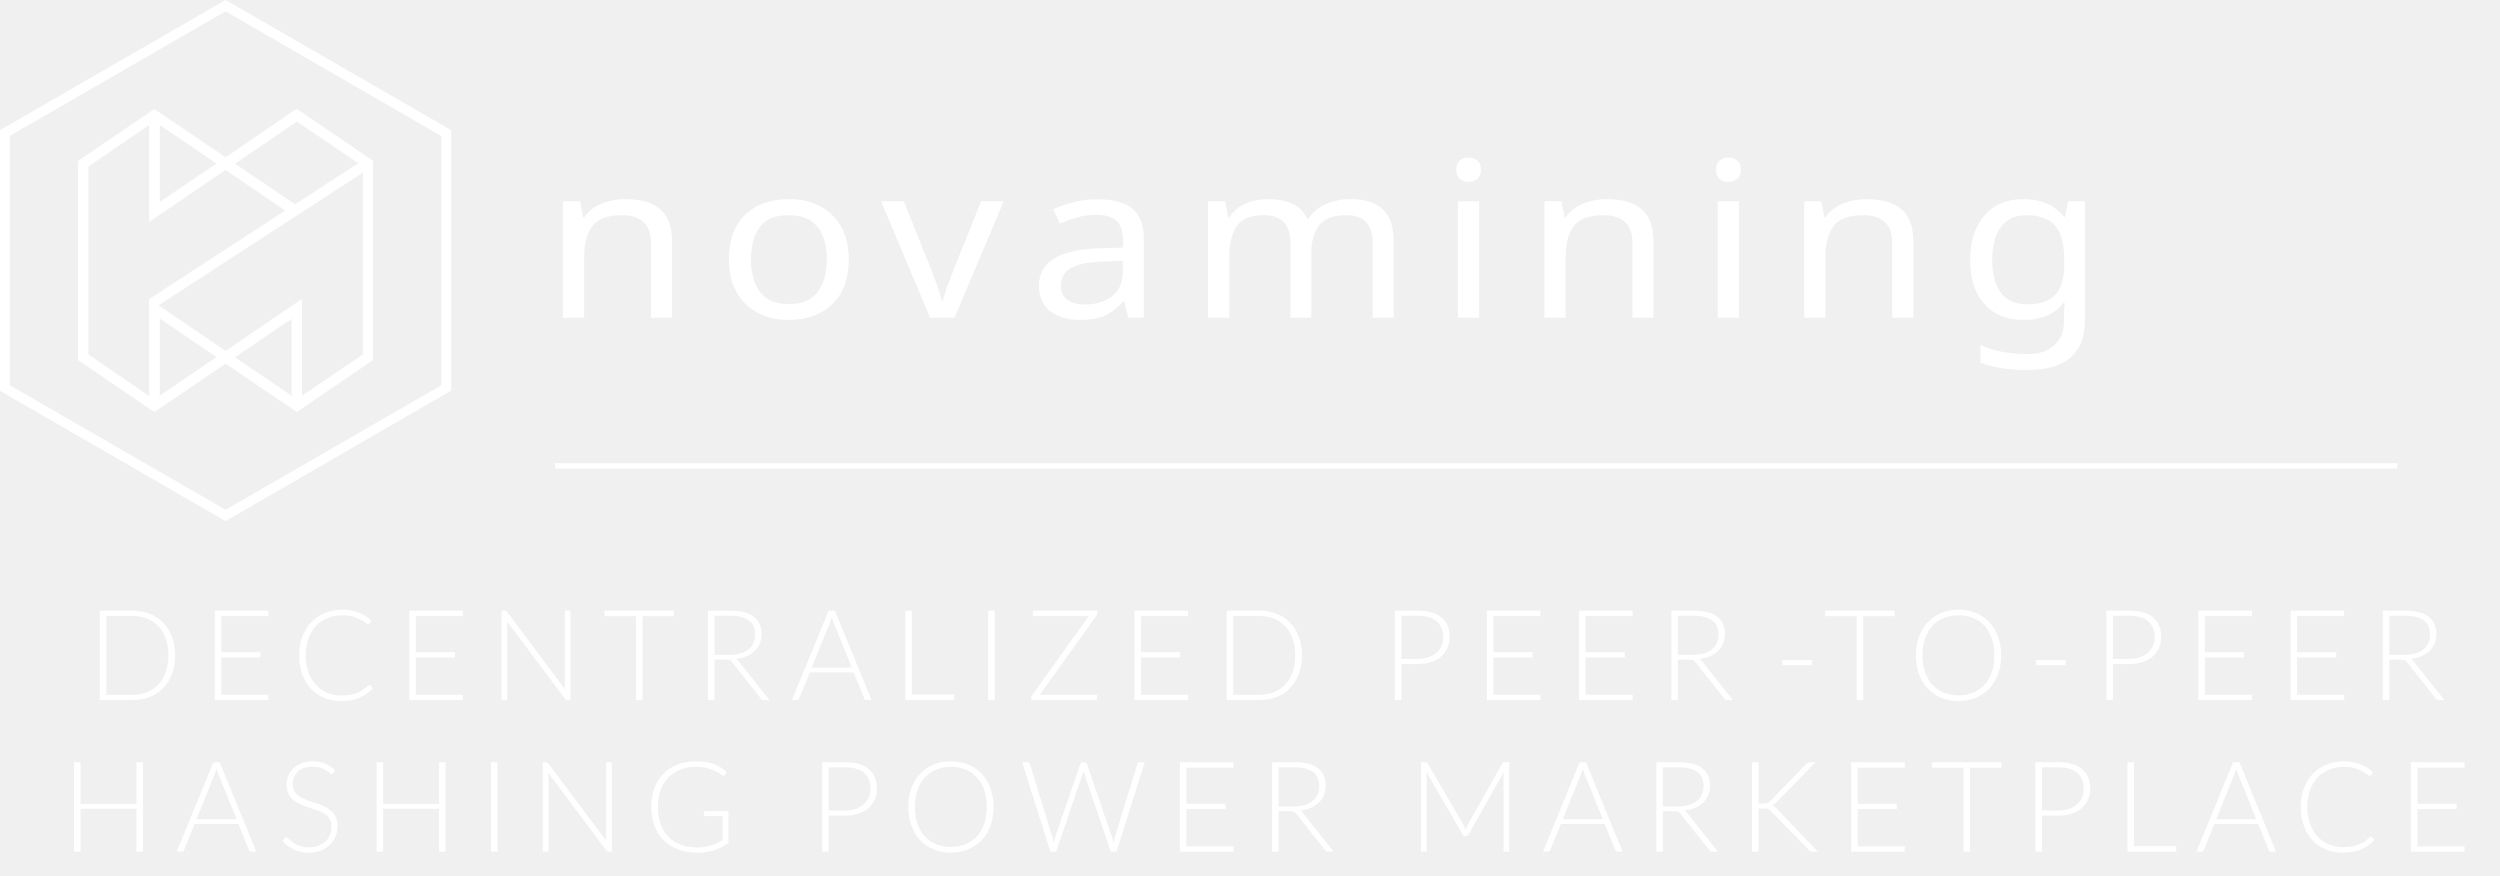
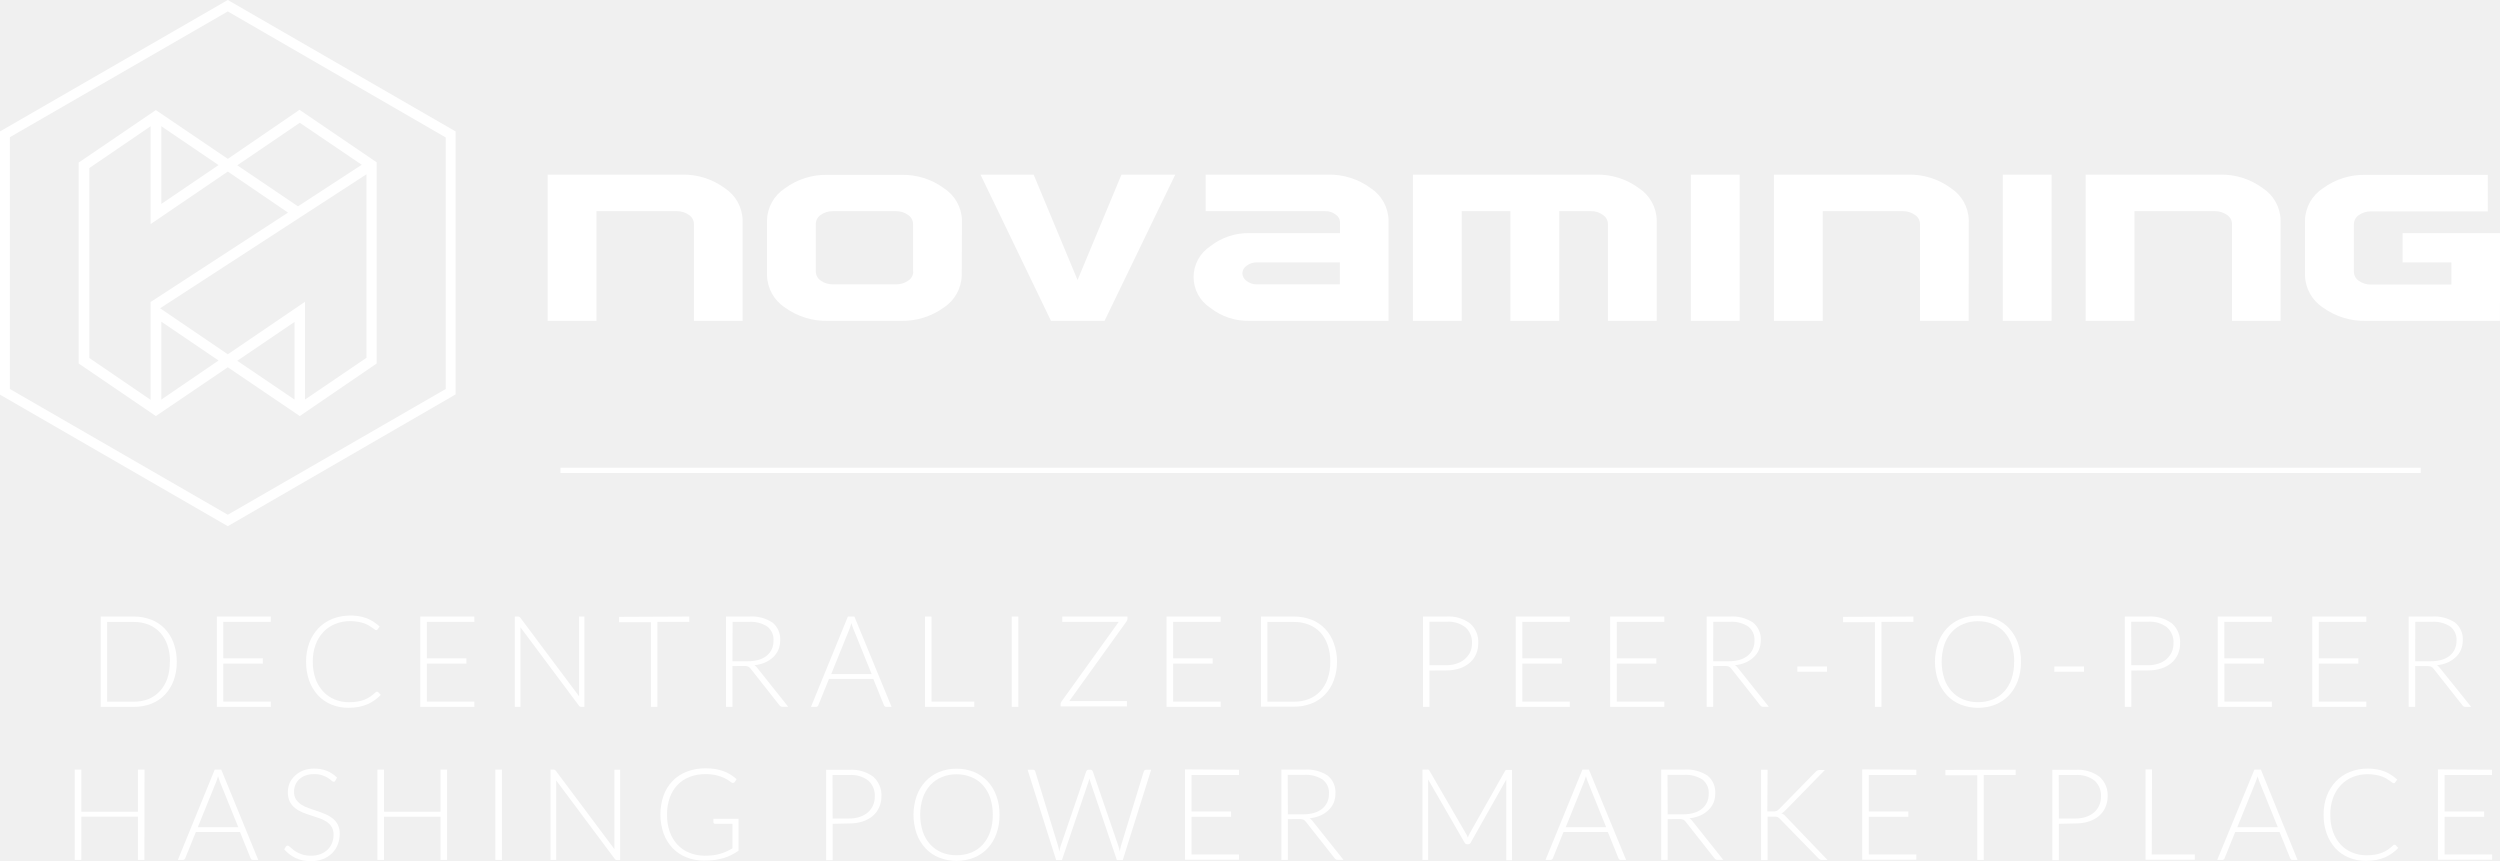
- <svg xmlns="http://www.w3.org/2000/svg" viewBox="0 0 474.96 166.26">
+ <svg xmlns="http://www.w3.org/2000/svg" viewBox="0 0 470.37 161.99">
  <defs>
-     <style>.a,.b,.c,.h{fill:#fff;}.b{font-size:45.87px;font-family:SFAutomatonExtended, SF Automaton Extended;letter-spacing:0.1em;}.c{font-size:24px;font-family:Lato-Light, Lato;font-weight:300;letter-spacing:0.15em;}.d{letter-spacing:0.06em;}.e{letter-spacing:0.09em;}.f{letter-spacing:0.15em;}.g{letter-spacing:0.13em;}.h{stroke:#fff;stroke-miterlimit:10;}</style>
+     <style>.a,.b{fill:#fff;}.b{stroke:#fff;stroke-miterlimit:10;}</style>
  </defs>
  <path class="a" d="M132.92,89.39V51.54L118.4,41.66l-13.49,9.23L91.37,41.71,76.85,51.59v37.8l14.52,9.89,13.54-9.18h0l13.54,9.18Zm-13.49,6.79V77.78l-14.52,9.88h0L92.17,79,131,53.79V88.32ZM130.11,52l-12,7.82L106.69,52.1l11.76-8ZM92.4,44.75l10.77,7.31L92.4,59.37ZM78.86,52.62l11.53-7.87V63.16l14.52-9.88L116.24,61,90.39,77.82h0V96.23L78.86,88.36ZM92.4,96.18V81.52l10.77,7.31Zm25.06-14.61V96.18l-10.77-7.3Z" transform="translate(-62.05 -21)" />
  <path class="a" d="M104.91,120,62.05,95.25V45.73L104.91,21l42.86,24.73V95.2l-.47.28Zm-41-25.81,41,23.66,41-23.66V46.86l-41-23.71-41,23.66Z" transform="translate(-62.05 -21)" />
-   <text class="b" transform="translate(103.04 60.37) scale(1 0.9)">novamining</text>
-   <text class="c" transform="translate(16.45 133)">DECENTRALIZED PEER<tspan class="d" x="320.53" y="0">-</tspan>
-     <tspan class="e" x="329.95" y="0">T</tspan>
-     <tspan class="f" x="346.14" y="0">O-PEER</tspan>
-     <tspan x="-4.9" y="28.8">HASHING POWER MARKETPL</tspan>
-     <tspan class="g" x="400.54" y="28.8">A</tspan>
-     <tspan x="419.25" y="28.8">CE</tspan>
-   </text>
-   <line class="h" x1="105.45" y1="88.5" x2="455.45" y2="88.5" />
+   <path class="a" d="M201.77,81.37h-9.16V63.13a2.05,2.05,0,0,0-.94-1.69,3.83,3.83,0,0,0-2.28-.71H174.27V81.37h-9.18V53.86H190.3a13,13,0,0,1,8.11,2.54,7.38,7.38,0,0,1,3.36,6Z" transform="translate(-62.05 -21)" />
+   <path class="a" d="M243,72.76a7.45,7.45,0,0,1-3.36,6.09,13.24,13.24,0,0,1-8.1,2.52H217.83a13.25,13.25,0,0,1-8.11-2.52,7.45,7.45,0,0,1-3.36-6.09V62.44a7.38,7.38,0,0,1,3.36-6,13,13,0,0,1,8.11-2.54h13.75a13,13,0,0,1,8.1,2.54,7.38,7.38,0,0,1,3.36,6Zm-9.16-.68V63.13a2.05,2.05,0,0,0-.94-1.69,3.81,3.81,0,0,0-2.28-.71H218.74a3.83,3.83,0,0,0-2.28.71,2.08,2.08,0,0,0-.92,1.69v8.95a2.1,2.1,0,0,0,.92,1.71,3.83,3.83,0,0,0,2.28.71h11.92a3.81,3.81,0,0,0,2.28-.71A2,2,0,0,0,233.88,72.08Z" transform="translate(-62.05 -21)" />
+   <path class="a" d="M283.17,53.86l-13.3,27.51H259.79L246.53,53.86h10l8.26,19.83,8.26-19.83Z" transform="translate(-62.05 -21)" />
+   <path class="a" d="M323.3,81.37H297.17a11.55,11.55,0,0,1-7.44-2.48,6.9,6.9,0,0,1,0-11.53,11.57,11.57,0,0,1,7.44-2.5h17V62.79a1.73,1.73,0,0,0-.83-1.43,3.07,3.07,0,0,0-1.92-.63H288.9V53.86h22.94a13,13,0,0,1,8.1,2.54,7.38,7.38,0,0,1,3.36,6Zm-9.16-6.87V70.37H298.53a3.13,3.13,0,0,0-1.92.62,1.75,1.75,0,0,0-.81,1.43,1.8,1.8,0,0,0,.81,1.45,3.07,3.07,0,0,0,1.92.63Z" transform="translate(-62.05 -21)" />
+   <path class="a" d="M373.76,81.37h-9.18V63.13a2.07,2.07,0,0,0-.95-1.69,3.59,3.59,0,0,0-2.26-.71h-5.95V81.37h-9.19V60.73h-9.16V81.37h-9.18V53.86h34.4a13,13,0,0,1,8.11,2.54,7.38,7.38,0,0,1,3.36,6Z" transform="translate(-62.05 -21)" />
+   <path class="a" d="M389.36,81.37h-9.18V53.86h9.18Z" transform="translate(-62.05 -21)" />
+   <path class="a" d="M432.45,81.37h-9.16V63.13a2.05,2.05,0,0,0-.94-1.69,3.84,3.84,0,0,0-2.29-.71H405V81.37h-9.19V53.86H421a13,13,0,0,1,8.11,2.54,7.38,7.38,0,0,1,3.36,6Z" transform="translate(-62.05 -21)" />
+   <path class="a" d="M448.05,81.37h-9.18V53.86h9.18Z" transform="translate(-62.05 -21)" />
+   <path class="a" d="M491.14,81.37H482V63.13a2.05,2.05,0,0,0-.94-1.69,3.83,3.83,0,0,0-2.28-.71H463.64V81.37h-9.18V53.86h25.22a13,13,0,0,1,8.1,2.54,7.38,7.38,0,0,1,3.36,6Z" transform="translate(-62.05 -21)" />
+   <path class="a" d="M532.41,81.37H507.2a13.25,13.25,0,0,1-8.11-2.52,7.45,7.45,0,0,1-3.36-6.09V62.44a7.38,7.38,0,0,1,3.36-6,13,13,0,0,1,8.11-2.54h22.93v6.87h-22a3.83,3.83,0,0,0-2.28.71,2.08,2.08,0,0,0-.92,1.69v8.95a2.1,2.1,0,0,0,.92,1.71,3.83,3.83,0,0,0,2.28.71h15.14V70.37h-9.18V64.86h18.34Z" transform="translate(-62.05 -21)" />
+   <path class="a" d="M95.31,145.5a10,10,0,0,1-.59,3.54,7.69,7.69,0,0,1-1.66,2.68,7.07,7.07,0,0,1-2.55,1.69,9,9,0,0,1-3.3.59H81V137h6.2a9,9,0,0,1,3.3.59,7.07,7.07,0,0,1,2.55,1.69A7.69,7.69,0,0,1,94.72,142,10,10,0,0,1,95.31,145.5Zm-1.28,0a9.36,9.36,0,0,0-.49-3.16A6.78,6.78,0,0,0,92.16,140,6,6,0,0,0,90,138.52a7.37,7.37,0,0,0-2.79-.5h-5v15h5a7.37,7.37,0,0,0,2.79-.5A6,6,0,0,0,92.16,151a6.78,6.78,0,0,0,1.38-2.36A9.4,9.4,0,0,0,94,145.5Z" transform="translate(-62.05 -21)" />
+   <path class="a" d="M113,137v1h-8.94v6.86h7.44v1h-7.44V153H113v1H102.85V137Z" transform="translate(-62.05 -21)" />
+   <path class="a" d="M133,151.14a.29.29,0,0,1,.21.09l.48.51a7.92,7.92,0,0,1-1.15,1,7.58,7.58,0,0,1-1.37.77,8.31,8.31,0,0,1-1.62.49,10.42,10.42,0,0,1-1.93.17,8.14,8.14,0,0,1-3.24-.62,7.1,7.1,0,0,1-2.52-1.75,8.13,8.13,0,0,1-1.64-2.74,10.38,10.38,0,0,1-.58-3.58,9.93,9.93,0,0,1,.6-3.52,8,8,0,0,1,1.71-2.75,7.59,7.59,0,0,1,2.62-1.77,9.66,9.66,0,0,1,5.07-.49,7.78,7.78,0,0,1,1.44.39,7,7,0,0,1,1.25.64,10.44,10.44,0,0,1,1.15.89l-.37.54a.32.32,0,0,1-.3.15.54.54,0,0,1-.27-.13l-.43-.31c-.17-.13-.38-.26-.62-.41a5.9,5.9,0,0,0-.87-.41,7.59,7.59,0,0,0-1.17-.31,8.38,8.38,0,0,0-1.5-.13,7.3,7.3,0,0,0-2.84.54,6.19,6.19,0,0,0-2.23,1.52,6.91,6.91,0,0,0-1.46,2.4,9,9,0,0,0-.52,3.16,9.46,9.46,0,0,0,.51,3.22,7,7,0,0,0,1.43,2.39,6.06,6.06,0,0,0,2.15,1.5,6.88,6.88,0,0,0,2.7.53,9.74,9.74,0,0,0,1.62-.12,6.36,6.36,0,0,0,1.32-.36,5.87,5.87,0,0,0,1.11-.59,7.64,7.64,0,0,0,1-.82l.12-.08A.24.24,0,0,1,133,151.14Z" transform="translate(-62.05 -21)" />
+   <path class="a" d="M151.3,137v1h-8.94v6.86h7.44v1h-7.44V153h8.94v1H141.12V137Z" transform="translate(-62.05 -21)" />
+   <path class="a" d="M159.77,137.06a.57.57,0,0,1,.2.19L171,152a5.58,5.58,0,0,1,0-.7V137H172v17h-.59a.51.51,0,0,1-.44-.24l-11-14.74q0,.36,0,.69V154h-1.06V137h.6A.62.62,0,0,1,159.77,137.06Z" transform="translate(-62.05 -21)" />
+   <path class="a" d="M191.74,137v1h-6V154h-1.22V138.06h-6v-1Z" transform="translate(-62.05 -21)" />
+   <path class="a" d="M199.86,146.32V154h-1.22V137H203a7.11,7.11,0,0,1,4.39,1.13,4,4,0,0,1,1.45,3.33,4.66,4.66,0,0,1-.33,1.78,4.18,4.18,0,0,1-1,1.41,5.15,5.15,0,0,1-1.52,1,6.75,6.75,0,0,1-2,.51,2.12,2.12,0,0,1,.52.48l5.84,7.34h-1.07a.67.67,0,0,1-.33-.07,1,1,0,0,1-.27-.24l-5.43-6.89a1.22,1.22,0,0,0-.44-.37,1.89,1.89,0,0,0-.73-.11Zm0-.91h2.95a7,7,0,0,0,2-.27,4.32,4.32,0,0,0,1.51-.78,3.36,3.36,0,0,0,.94-1.21,3.7,3.7,0,0,0,.32-1.59,3.12,3.12,0,0,0-1.18-2.69A5.76,5.76,0,0,0,203,138h-3.11Z" transform="translate(-62.05 -21)" />
+   <path class="a" d="M229.8,154h-1a.4.4,0,0,1-.27-.09.66.66,0,0,1-.17-.23l-2-4.94h-8.34l-2,4.94a.48.48,0,0,1-.16.22.43.43,0,0,1-.29.1h-.94l6.95-17h1.22Zm-11.36-6.17h7.61l-3.47-8.58c-.06-.13-.11-.29-.17-.46s-.11-.35-.17-.55c-.05.2-.11.38-.17.55s-.11.33-.16.47Z" transform="translate(-62.05 -21)" />
+   <path class="a" d="M237.31,153h8.05v1h-9.27V137h1.22Z" transform="translate(-62.05 -21)" />
+   <path class="a" d="M253.65,154h-1.24V137h1.24Z" transform="translate(-62.05 -21)" />
+   <path class="a" d="M274.18,137v.42a.86.86,0,0,1-.17.49l-10.78,15h10.85v1H261.6v-.44a.79.79,0,0,1,.14-.44L272.54,138H261.91v-1Z" transform="translate(-62.05 -21)" />
+   <path class="a" d="M291.71,137v1h-8.94v6.86h7.44v1h-7.44V153h8.94v1H281.53V137Z" transform="translate(-62.05 -21)" />
+   <path class="a" d="M313.61,145.5A10,10,0,0,1,313,149a7.54,7.54,0,0,1-1.66,2.68,7.07,7.07,0,0,1-2.55,1.69,8.93,8.93,0,0,1-3.3.59h-6.19V137h6.19a8.93,8.93,0,0,1,3.3.59,7.07,7.07,0,0,1,2.55,1.69A7.54,7.54,0,0,1,313,142,10,10,0,0,1,313.61,145.5Zm-1.27,0a9.35,9.35,0,0,0-.5-3.16,6.63,6.63,0,0,0-1.38-2.36,6,6,0,0,0-2.16-1.46,7.37,7.37,0,0,0-2.79-.5h-5v15h5a7.37,7.37,0,0,0,2.79-.5,6,6,0,0,0,2.16-1.46,6.63,6.63,0,0,0,1.38-2.36A9.39,9.39,0,0,0,312.34,145.5Z" transform="translate(-62.05 -21)" />
+   <path class="a" d="M331,147.16V154h-1.22V137h4.38a6.73,6.73,0,0,1,4.5,1.31,4.62,4.62,0,0,1,1.52,3.73,5.1,5.1,0,0,1-.41,2.05,4.66,4.66,0,0,1-1.2,1.62,5.58,5.58,0,0,1-1.89,1.05,7.94,7.94,0,0,1-2.52.38Zm0-1h3.16a6,6,0,0,0,2-.32,4.2,4.2,0,0,0,1.51-.86,3.8,3.8,0,0,0,1-1.3,4,4,0,0,0,.33-1.64,3.77,3.77,0,0,0-1.21-3,5.27,5.27,0,0,0-3.59-1.06H331Z" transform="translate(-62.05 -21)" />
+   <path class="a" d="M357.41,137v1h-8.94v6.86h7.44v1h-7.44V153h8.94v1H347.23V137Z" transform="translate(-62.05 -21)" />
+   <path class="a" d="M375.19,137v1h-8.94v6.86h7.44v1h-7.44V153h8.94v1H365V137Z" transform="translate(-62.05 -21)" />
+   <path class="a" d="M384.38,146.32V154h-1.22V137h4.33a7.09,7.09,0,0,1,4.39,1.13,4,4,0,0,1,1.46,3.33,4.67,4.67,0,0,1-.34,1.78,4,4,0,0,1-1,1.41,5.23,5.23,0,0,1-1.51,1,6.81,6.81,0,0,1-2,.51,2,2,0,0,1,.52.48l5.84,7.34H393.8a.7.7,0,0,1-.33-.07,1,1,0,0,1-.27-.24l-5.43-6.89a1.15,1.15,0,0,0-.44-.37,1.89,1.89,0,0,0-.73-.11Zm0-.91h3a7,7,0,0,0,2-.27,4.32,4.32,0,0,0,1.51-.78,3.26,3.26,0,0,0,.94-1.21,3.7,3.7,0,0,0,.32-1.59,3.12,3.12,0,0,0-1.18-2.69,5.74,5.74,0,0,0-3.46-.88h-3.11Z" transform="translate(-62.05 -21)" />
+   <path class="a" d="M400.22,146.39h5.58v1h-5.58Z" transform="translate(-62.05 -21)" />
+   <path class="a" d="M422.05,137v1h-6V154h-1.23V138.06h-6v-1Z" transform="translate(-62.05 -21)" />
+   <path class="a" d="M442.29,145.5a10.28,10.28,0,0,1-.58,3.57,8.11,8.11,0,0,1-1.66,2.74,7.17,7.17,0,0,1-2.56,1.75,9,9,0,0,1-6.57,0,7.25,7.25,0,0,1-2.56-1.75,8.11,8.11,0,0,1-1.66-2.74,11,11,0,0,1,0-7.12,8.11,8.11,0,0,1,1.66-2.74,7.41,7.41,0,0,1,2.56-1.76,8.48,8.48,0,0,1,3.28-.62,8.35,8.35,0,0,1,3.29.62,7.17,7.17,0,0,1,2.56,1.75,8.16,8.16,0,0,1,1.66,2.75A10.25,10.25,0,0,1,442.29,145.5Zm-1.27,0a9.67,9.67,0,0,0-.49-3.19,6.92,6.92,0,0,0-1.39-2.4,5.84,5.84,0,0,0-2.15-1.5,7.19,7.19,0,0,0-2.79-.53,7.09,7.09,0,0,0-2.77.53,6,6,0,0,0-2.16,1.5,6.79,6.79,0,0,0-1.4,2.4,10.46,10.46,0,0,0,0,6.39,6.79,6.79,0,0,0,1.4,2.4,6.09,6.09,0,0,0,2.16,1.5,7.27,7.27,0,0,0,2.77.51,7.37,7.37,0,0,0,2.79-.51,6,6,0,0,0,2.15-1.5,6.92,6.92,0,0,0,1.39-2.4A9.6,9.6,0,0,0,441,145.5Z" transform="translate(-62.05 -21)" />
+   <path class="a" d="M448.57,146.39h5.58v1h-5.58Z" transform="translate(-62.05 -21)" />
+   <path class="a" d="M463.05,147.16V154h-1.22V137h4.38a6.78,6.78,0,0,1,4.51,1.31,4.65,4.65,0,0,1,1.51,3.73,4.94,4.94,0,0,1-.41,2.05,4.64,4.64,0,0,1-1.19,1.62,5.63,5.63,0,0,1-1.9,1.05,7.85,7.85,0,0,1-2.52.38Zm0-1h3.16a6.07,6.07,0,0,0,2-.32,4.25,4.25,0,0,0,1.5-.86,3.8,3.8,0,0,0,.95-1.3,4,4,0,0,0,.33-1.64,3.77,3.77,0,0,0-1.21-3,5.27,5.27,0,0,0-3.59-1.06h-3.16Z" transform="translate(-62.05 -21)" />
+   <path class="a" d="M489.49,137v1h-8.94v6.86H488v1h-7.44V153h8.94v1H479.31V137Z" transform="translate(-62.05 -21)" />
+   <path class="a" d="M507.27,137v1h-8.94v6.86h7.44v1h-7.44V153h8.94v1H497.1V137Z" transform="translate(-62.05 -21)" />
+   <path class="a" d="M516.46,146.32V154h-1.22V137h4.33a7.09,7.09,0,0,1,4.39,1.13,4,4,0,0,1,1.46,3.33,4.67,4.67,0,0,1-.34,1.78,4,4,0,0,1-1,1.41,5.28,5.28,0,0,1-1.52,1,6.73,6.73,0,0,1-2,.51,1.82,1.82,0,0,1,.52.48L527,154h-1.07a.72.72,0,0,1-.33-.07.83.83,0,0,1-.26-.24l-5.44-6.89a1.15,1.15,0,0,0-.44-.37,1.83,1.83,0,0,0-.72-.11Zm0-.91h3a7,7,0,0,0,2-.27,4.23,4.23,0,0,0,1.51-.78,3.26,3.26,0,0,0,.94-1.21,3.71,3.71,0,0,0,.33-1.59,3.12,3.12,0,0,0-1.19-2.69,5.72,5.72,0,0,0-3.46-.88h-3.11Z" transform="translate(-62.05 -21)" />
+   <path class="a" d="M89.22,182.8H88v-8.14H77.35v8.14H76.11v-17h1.24v7.92H88v-7.92h1.24Z" transform="translate(-62.05 -21)" />
+   <path class="a" d="M110.64,182.8h-1a.43.43,0,0,1-.28-.09.53.53,0,0,1-.16-.23l-2-4.94H98.9l-2,4.94a.51.51,0,0,1-.17.22.43.43,0,0,1-.29.1h-.93l6.94-17h1.23Zm-11.37-6.17h7.61l-3.47-8.58c0-.13-.11-.29-.16-.46s-.12-.35-.17-.55l-.17.55c-.06.17-.11.33-.17.47Z" transform="translate(-62.05 -21)" />
+   <path class="a" d="M125.14,167.88a.33.33,0,0,1-.31.21.73.73,0,0,1-.4-.22,5.54,5.54,0,0,0-.67-.5,5.17,5.17,0,0,0-1.05-.49,4.43,4.43,0,0,0-1.56-.23,4.76,4.76,0,0,0-1.63.26,3.46,3.46,0,0,0-1.18.72,3,3,0,0,0-.72,1.06,3.18,3.18,0,0,0-.25,1.26,2.64,2.64,0,0,0,.36,1.43,3.55,3.55,0,0,0,1,1,6.45,6.45,0,0,0,1.37.66l1.56.54c.54.17,1.06.37,1.57.58a5.6,5.6,0,0,1,1.37.8,3.57,3.57,0,0,1,1,1.18,3.67,3.67,0,0,1,.37,1.74,5.32,5.32,0,0,1-.37,2,4.51,4.51,0,0,1-1.06,1.64,4.9,4.9,0,0,1-1.7,1.1,6.15,6.15,0,0,1-2.31.4,6.59,6.59,0,0,1-2.89-.59,6.84,6.84,0,0,1-2.12-1.63l.33-.53a.43.43,0,0,1,.34-.18.51.51,0,0,1,.28.15l.41.35c.16.14.35.29.57.46a5.72,5.72,0,0,0,.78.45,6.06,6.06,0,0,0,1,.36,5.85,5.85,0,0,0,1.31.14,5.09,5.09,0,0,0,1.81-.3,4.13,4.13,0,0,0,1.34-.84,3.55,3.55,0,0,0,.83-1.25,4.24,4.24,0,0,0,.29-1.56,2.69,2.69,0,0,0-.37-1.48,3.06,3.06,0,0,0-1-1,6,6,0,0,0-1.37-.65c-.51-.18-1-.35-1.57-.52s-1.06-.36-1.56-.56a5.6,5.6,0,0,1-1.37-.8,3.84,3.84,0,0,1-1-1.21,4.1,4.1,0,0,1-.36-1.82,4.44,4.44,0,0,1,.32-1.65,4.25,4.25,0,0,1,1-1.39,4.67,4.67,0,0,1,1.55-1,5.69,5.69,0,0,1,2.09-.36,6.39,6.39,0,0,1,2.38.42,5.68,5.68,0,0,1,1.91,1.28Z" transform="translate(-62.05 -21)" />
+   <path class="a" d="M146.17,182.8h-1.24v-8.14H134.3v8.14h-1.24v-17h1.24v7.92h10.63v-7.92h1.24Z" transform="translate(-62.05 -21)" />
+   <path class="a" d="M156.49,182.8h-1.24v-17h1.24Z" transform="translate(-62.05 -21)" />
+   <path class="a" d="M166.45,165.86a.57.57,0,0,1,.2.19l11,14.71c0-.24,0-.47,0-.7V165.82h1.08v17h-.59a.51.51,0,0,1-.44-.24l-11-14.74q0,.36,0,.69V182.8h-1.07v-17h.6A.67.67,0,0,1,166.45,165.86Z" transform="translate(-62.05 -21)" />
+   <path class="a" d="M194.62,182a12.93,12.93,0,0,0,1.6-.09,8.14,8.14,0,0,0,2.51-.71c.38-.17.75-.37,1.13-.58V176h-3.27a.29.29,0,0,1-.22-.08.26.26,0,0,1-.09-.19v-.67H201v6a9.8,9.8,0,0,1-1.32.79,8.25,8.25,0,0,1-1.46.59,13,13,0,0,1-1.68.36,15,15,0,0,1-2,.12,8.65,8.65,0,0,1-3.35-.62,7.36,7.36,0,0,1-2.61-1.75,7.9,7.9,0,0,1-1.68-2.74,11,11,0,0,1,0-7.15,7.7,7.7,0,0,1,1.7-2.73,7.47,7.47,0,0,1,2.68-1.75,9.46,9.46,0,0,1,3.54-.62,11.16,11.16,0,0,1,1.79.13,8.55,8.55,0,0,1,1.53.39,6.71,6.71,0,0,1,1.32.64,8.73,8.73,0,0,1,1.18.87l-.33.52a.33.33,0,0,1-.3.18.45.45,0,0,1-.2,0,2.31,2.31,0,0,1-.52-.34,5.3,5.3,0,0,0-.93-.55,7.61,7.61,0,0,0-1.46-.52,8.58,8.58,0,0,0-2.12-.23,8.12,8.12,0,0,0-3,.53,6.36,6.36,0,0,0-2.27,1.51,6.74,6.74,0,0,0-1.45,2.4,9.39,9.39,0,0,0-.51,3.18,9.56,9.56,0,0,0,.51,3.23,7,7,0,0,0,1.45,2.42,6.19,6.19,0,0,0,2.23,1.52A7.64,7.64,0,0,0,194.62,182Z" transform="translate(-62.05 -21)" />
+   <path class="a" d="M218.71,176v6.84h-1.23v-17h4.38a6.74,6.74,0,0,1,4.51,1.31,4.65,4.65,0,0,1,1.52,3.73,5,5,0,0,1-.42,2,4.51,4.51,0,0,1-1.19,1.62,5.53,5.53,0,0,1-1.9,1.05,7.85,7.85,0,0,1-2.52.38Zm0-1h3.15a6,6,0,0,0,2-.32,4.38,4.38,0,0,0,1.51-.86,3.77,3.77,0,0,0,.94-1.3,4,4,0,0,0,.33-1.64,3.79,3.79,0,0,0-1.2-3,5.3,5.3,0,0,0-3.6-1.06h-3.15Z" transform="translate(-62.05 -21)" />
+   <path class="a" d="M250.11,174.3a10.05,10.05,0,0,1-.59,3.57,7.93,7.93,0,0,1-1.65,2.74,7.25,7.25,0,0,1-2.56,1.75,9,9,0,0,1-6.57,0,7.17,7.17,0,0,1-2.56-1.75,8,8,0,0,1-1.66-2.74,10.86,10.86,0,0,1,0-7.12,8,8,0,0,1,1.66-2.74,7.32,7.32,0,0,1,2.56-1.76,8.47,8.47,0,0,1,3.27-.62,8.37,8.37,0,0,1,3.3.62,7.25,7.25,0,0,1,2.56,1.75,8,8,0,0,1,1.65,2.75A10,10,0,0,1,250.11,174.3Zm-1.27,0a9.67,9.67,0,0,0-.49-3.19,6.92,6.92,0,0,0-1.39-2.4,5.84,5.84,0,0,0-2.15-1.5,7.2,7.2,0,0,0-2.8-.53,7,7,0,0,0-2.76.53,6,6,0,0,0-2.16,1.5,6.81,6.81,0,0,0-1.41,2.4,10.46,10.46,0,0,0,0,6.39,6.81,6.81,0,0,0,1.41,2.4,6.09,6.09,0,0,0,2.16,1.5,7.22,7.22,0,0,0,2.76.51,7.39,7.39,0,0,0,2.8-.51,6,6,0,0,0,2.15-1.5,6.92,6.92,0,0,0,1.39-2.4A9.6,9.6,0,0,0,248.84,174.3Z" transform="translate(-62.05 -21)" />
+   <path class="a" d="M255.39,165.82h1a.42.42,0,0,1,.44.32l4.29,14c.05.16.09.33.13.52s.07.37.11.57q.06-.3.12-.57c0-.19.09-.36.14-.52l4.8-14a.6.6,0,0,1,.17-.22.43.43,0,0,1,.29-.1h.33a.41.41,0,0,1,.28.09.66.66,0,0,1,.17.23l4.8,14,.15.5q.06.27.12.57c0-.19.08-.38.11-.56s.08-.35.12-.51l4.29-14a.42.42,0,0,1,.16-.22.43.43,0,0,1,.29-.1h.94l-5.34,17h-1.11l-5-14.74a4.89,4.89,0,0,1-.17-.61,4.89,4.89,0,0,1-.17.61l-5,14.74h-1.09Z" transform="translate(-62.05 -21)" />
+   <path class="a" d="M295.17,165.82v1h-8.94v6.86h7.44v1h-7.44v7.08h8.94v1H285v-17Z" transform="translate(-62.05 -21)" />
+   <path class="a" d="M304.36,175.12v7.68h-1.22v-17h4.33a7.11,7.11,0,0,1,4.39,1.13,4,4,0,0,1,1.45,3.33,4.66,4.66,0,0,1-.33,1.78,4.18,4.18,0,0,1-1,1.41,5.15,5.15,0,0,1-1.52,1,6.75,6.75,0,0,1-2,.51,2.12,2.12,0,0,1,.52.48l5.84,7.34h-1.07a.67.67,0,0,1-.33-.07,1,1,0,0,1-.27-.24l-5.43-6.89a1.22,1.22,0,0,0-.44-.37,1.89,1.89,0,0,0-.73-.11Zm0-.91h2.95a7,7,0,0,0,2-.27,4.32,4.32,0,0,0,1.51-.78,3.36,3.36,0,0,0,.94-1.21,3.71,3.71,0,0,0,.33-1.59,3.12,3.12,0,0,0-1.19-2.69,5.76,5.76,0,0,0-3.46-.88h-3.11Z" transform="translate(-62.05 -21)" />
+   <path class="a" d="M338.23,178.58a2.5,2.5,0,0,1,.15-.38,4,4,0,0,1,.17-.36l6.67-11.79a.42.42,0,0,1,.19-.19.7.7,0,0,1,.27,0h.85v17h-1.08V168.33a5.07,5.07,0,0,1,0-.66l-6.69,11.87a.53.53,0,0,1-.48.31h-.19a.55.55,0,0,1-.48-.31l-6.86-11.88c0,.23,0,.45,0,.67V182.8h-1.07v-17h.84a.64.64,0,0,1,.27,0,.36.36,0,0,1,.2.19l6.85,11.81A4.75,4.75,0,0,1,338.23,178.58Z" transform="translate(-62.05 -21)" />
+   <path class="a" d="M368,182.8H367a.4.4,0,0,1-.27-.09.55.55,0,0,1-.17-.23l-2-4.94h-8.34l-2,4.94a.51.51,0,0,1-.17.22.4.4,0,0,1-.28.1h-.94l6.95-17H361Zm-11.36-6.17h7.6l-3.46-8.58a3.44,3.44,0,0,1-.17-.46c-.06-.17-.11-.35-.17-.55-.06.2-.11.38-.17.55a4.24,4.24,0,0,1-.17.47Z" transform="translate(-62.05 -21)" />
+   <path class="a" d="M375.82,175.12v7.68H374.6v-17h4.33a7.11,7.11,0,0,1,4.39,1.13,4,4,0,0,1,1.45,3.33,4.66,4.66,0,0,1-.33,1.78,4.18,4.18,0,0,1-1,1.41,5.15,5.15,0,0,1-1.52,1,6.75,6.75,0,0,1-2,.51,2.12,2.12,0,0,1,.52.48l5.84,7.34h-1.07a.67.67,0,0,1-.33-.07,1,1,0,0,1-.27-.24l-5.43-6.89a1.22,1.22,0,0,0-.44-.37,1.89,1.89,0,0,0-.73-.11Zm0-.91h2.95a7,7,0,0,0,2-.27,4.32,4.32,0,0,0,1.51-.78,3.36,3.36,0,0,0,.94-1.21,3.7,3.7,0,0,0,.32-1.59,3.12,3.12,0,0,0-1.18-2.69,5.76,5.76,0,0,0-3.46-.88h-3.11Z" transform="translate(-62.05 -21)" />
+   <path class="a" d="M394.57,173.66h1l.4,0a1.55,1.55,0,0,0,.31-.07,2,2,0,0,0,.25-.14,2.35,2.35,0,0,0,.26-.22l6.85-7a1.27,1.27,0,0,1,.35-.27,1,1,0,0,1,.4-.08h1L398,173.44a3.17,3.17,0,0,1-.4.37,1.47,1.47,0,0,1-.39.22,1.35,1.35,0,0,1,.45.22,2.42,2.42,0,0,1,.4.39l7.83,8.16h-1a.8.8,0,0,1-.44-.09,2.6,2.6,0,0,1-.28-.23L397,175.13a2.55,2.55,0,0,0-.24-.23,1.43,1.43,0,0,0-.24-.16,1.31,1.31,0,0,0-.33-.09,3.23,3.23,0,0,0-.48,0h-1.09v8.18h-1.23v-17h1.23Z" transform="translate(-62.05 -21)" />
+   <path class="a" d="M422.6,165.82v1h-8.94v6.86h7.44v1h-7.44v7.08h8.94v1H412.42v-17Z" transform="translate(-62.05 -21)" />
+   <path class="a" d="M441.29,165.82v1h-6V182.8h-1.22V166.86h-6v-1Z" transform="translate(-62.05 -21)" />
+   <path class="a" d="M449.42,176v6.84h-1.23v-17h4.38a6.76,6.76,0,0,1,4.51,1.31,4.65,4.65,0,0,1,1.52,3.73,5,5,0,0,1-.42,2,4.51,4.51,0,0,1-1.19,1.62,5.53,5.53,0,0,1-1.9,1.05,7.85,7.85,0,0,1-2.52.38Zm0-1h3.15a6,6,0,0,0,2-.32,4.38,4.38,0,0,0,1.51-.86,3.77,3.77,0,0,0,.94-1.3,4,4,0,0,0,.33-1.64,3.79,3.79,0,0,0-1.2-3,5.3,5.3,0,0,0-3.6-1.06h-3.15Z" transform="translate(-62.05 -21)" />
+   <path class="a" d="M466.9,181.76H475v1h-9.27v-17h1.22Z" transform="translate(-62.05 -21)" />
+   <path class="a" d="M494.33,182.8h-.95a.4.4,0,0,1-.27-.09.66.66,0,0,1-.17-.23l-2-4.94H482.6l-2,4.94a.48.48,0,0,1-.16.22.43.43,0,0,1-.29.1h-.94l7-17h1.22ZM483,176.63h7.61l-3.47-8.58c-.06-.13-.11-.29-.17-.46s-.11-.35-.17-.55c0,.2-.11.38-.17.55s-.11.33-.16.47Z" transform="translate(-62.05 -21)" />
+   <path class="a" d="M512.6,179.94a.27.27,0,0,1,.2.09l.48.51a7.92,7.92,0,0,1-1.15,1,7.84,7.84,0,0,1-1.36.77,8.75,8.75,0,0,1-1.62.49,10.61,10.61,0,0,1-1.94.17,8.14,8.14,0,0,1-3.24-.62,7.1,7.1,0,0,1-2.52-1.75,8,8,0,0,1-1.63-2.74,10.15,10.15,0,0,1-.59-3.58,9.93,9.93,0,0,1,.6-3.52,8.2,8.2,0,0,1,1.71-2.75,7.63,7.63,0,0,1,2.63-1.77,8.76,8.76,0,0,1,3.37-.63,9,9,0,0,1,1.7.14,7.67,7.67,0,0,1,1.43.39,7,7,0,0,1,1.25.64,10.53,10.53,0,0,1,1.16.89l-.38.54a.32.32,0,0,1-.3.15.54.54,0,0,1-.27-.13l-.43-.31c-.17-.13-.38-.26-.62-.41a5.9,5.9,0,0,0-.87-.41,7.59,7.59,0,0,0-1.17-.31,8.38,8.38,0,0,0-1.5-.13,7.3,7.3,0,0,0-2.84.54,6.28,6.28,0,0,0-2.23,1.52,6.91,6.91,0,0,0-1.46,2.4,9,9,0,0,0-.52,3.16,9.46,9.46,0,0,0,.51,3.22,7,7,0,0,0,1.43,2.39,6,6,0,0,0,2.16,1.5,6.8,6.8,0,0,0,2.69.53,10,10,0,0,0,1.63-.12,6.44,6.44,0,0,0,1.31-.36,6.28,6.28,0,0,0,1.12-.59,9.16,9.16,0,0,0,1-.82l.11-.08A.28.28,0,0,1,512.6,179.94Z" transform="translate(-62.05 -21)" />
+   <path class="a" d="M530.92,165.82v1H522v6.86h7.44v1H522v7.08h8.94v1H520.74v-17Z" transform="translate(-62.05 -21)" />
+   <line class="b" x1="105.45" y1="88.5" x2="455.45" y2="88.5" />
</svg>
